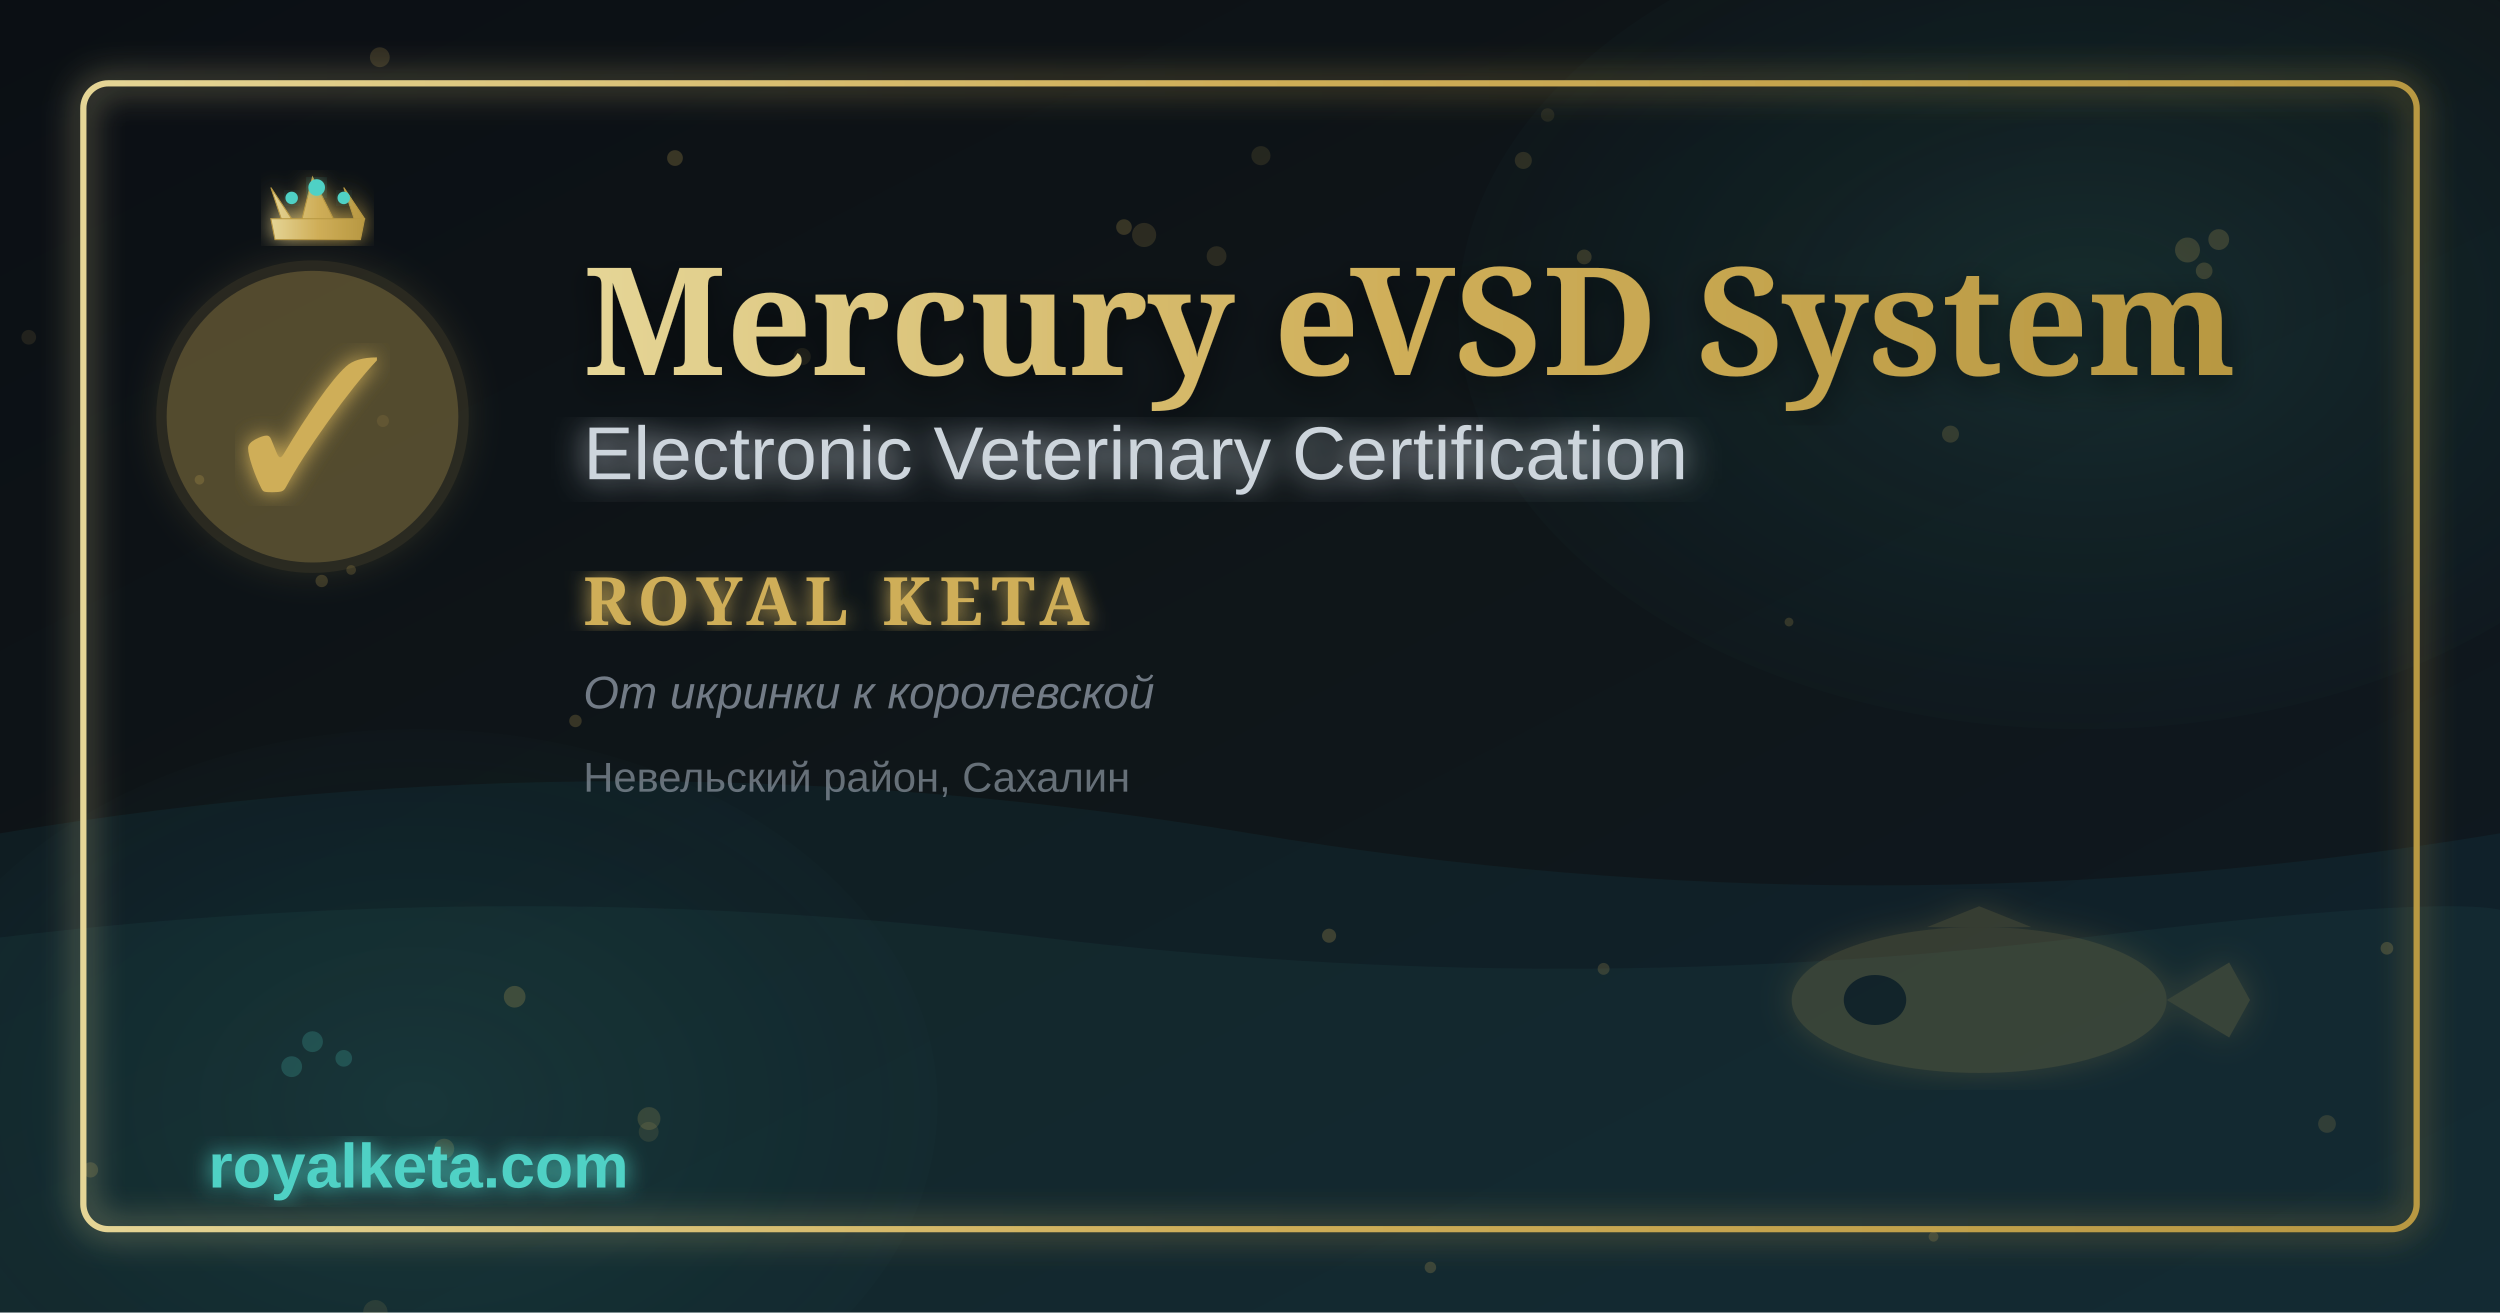
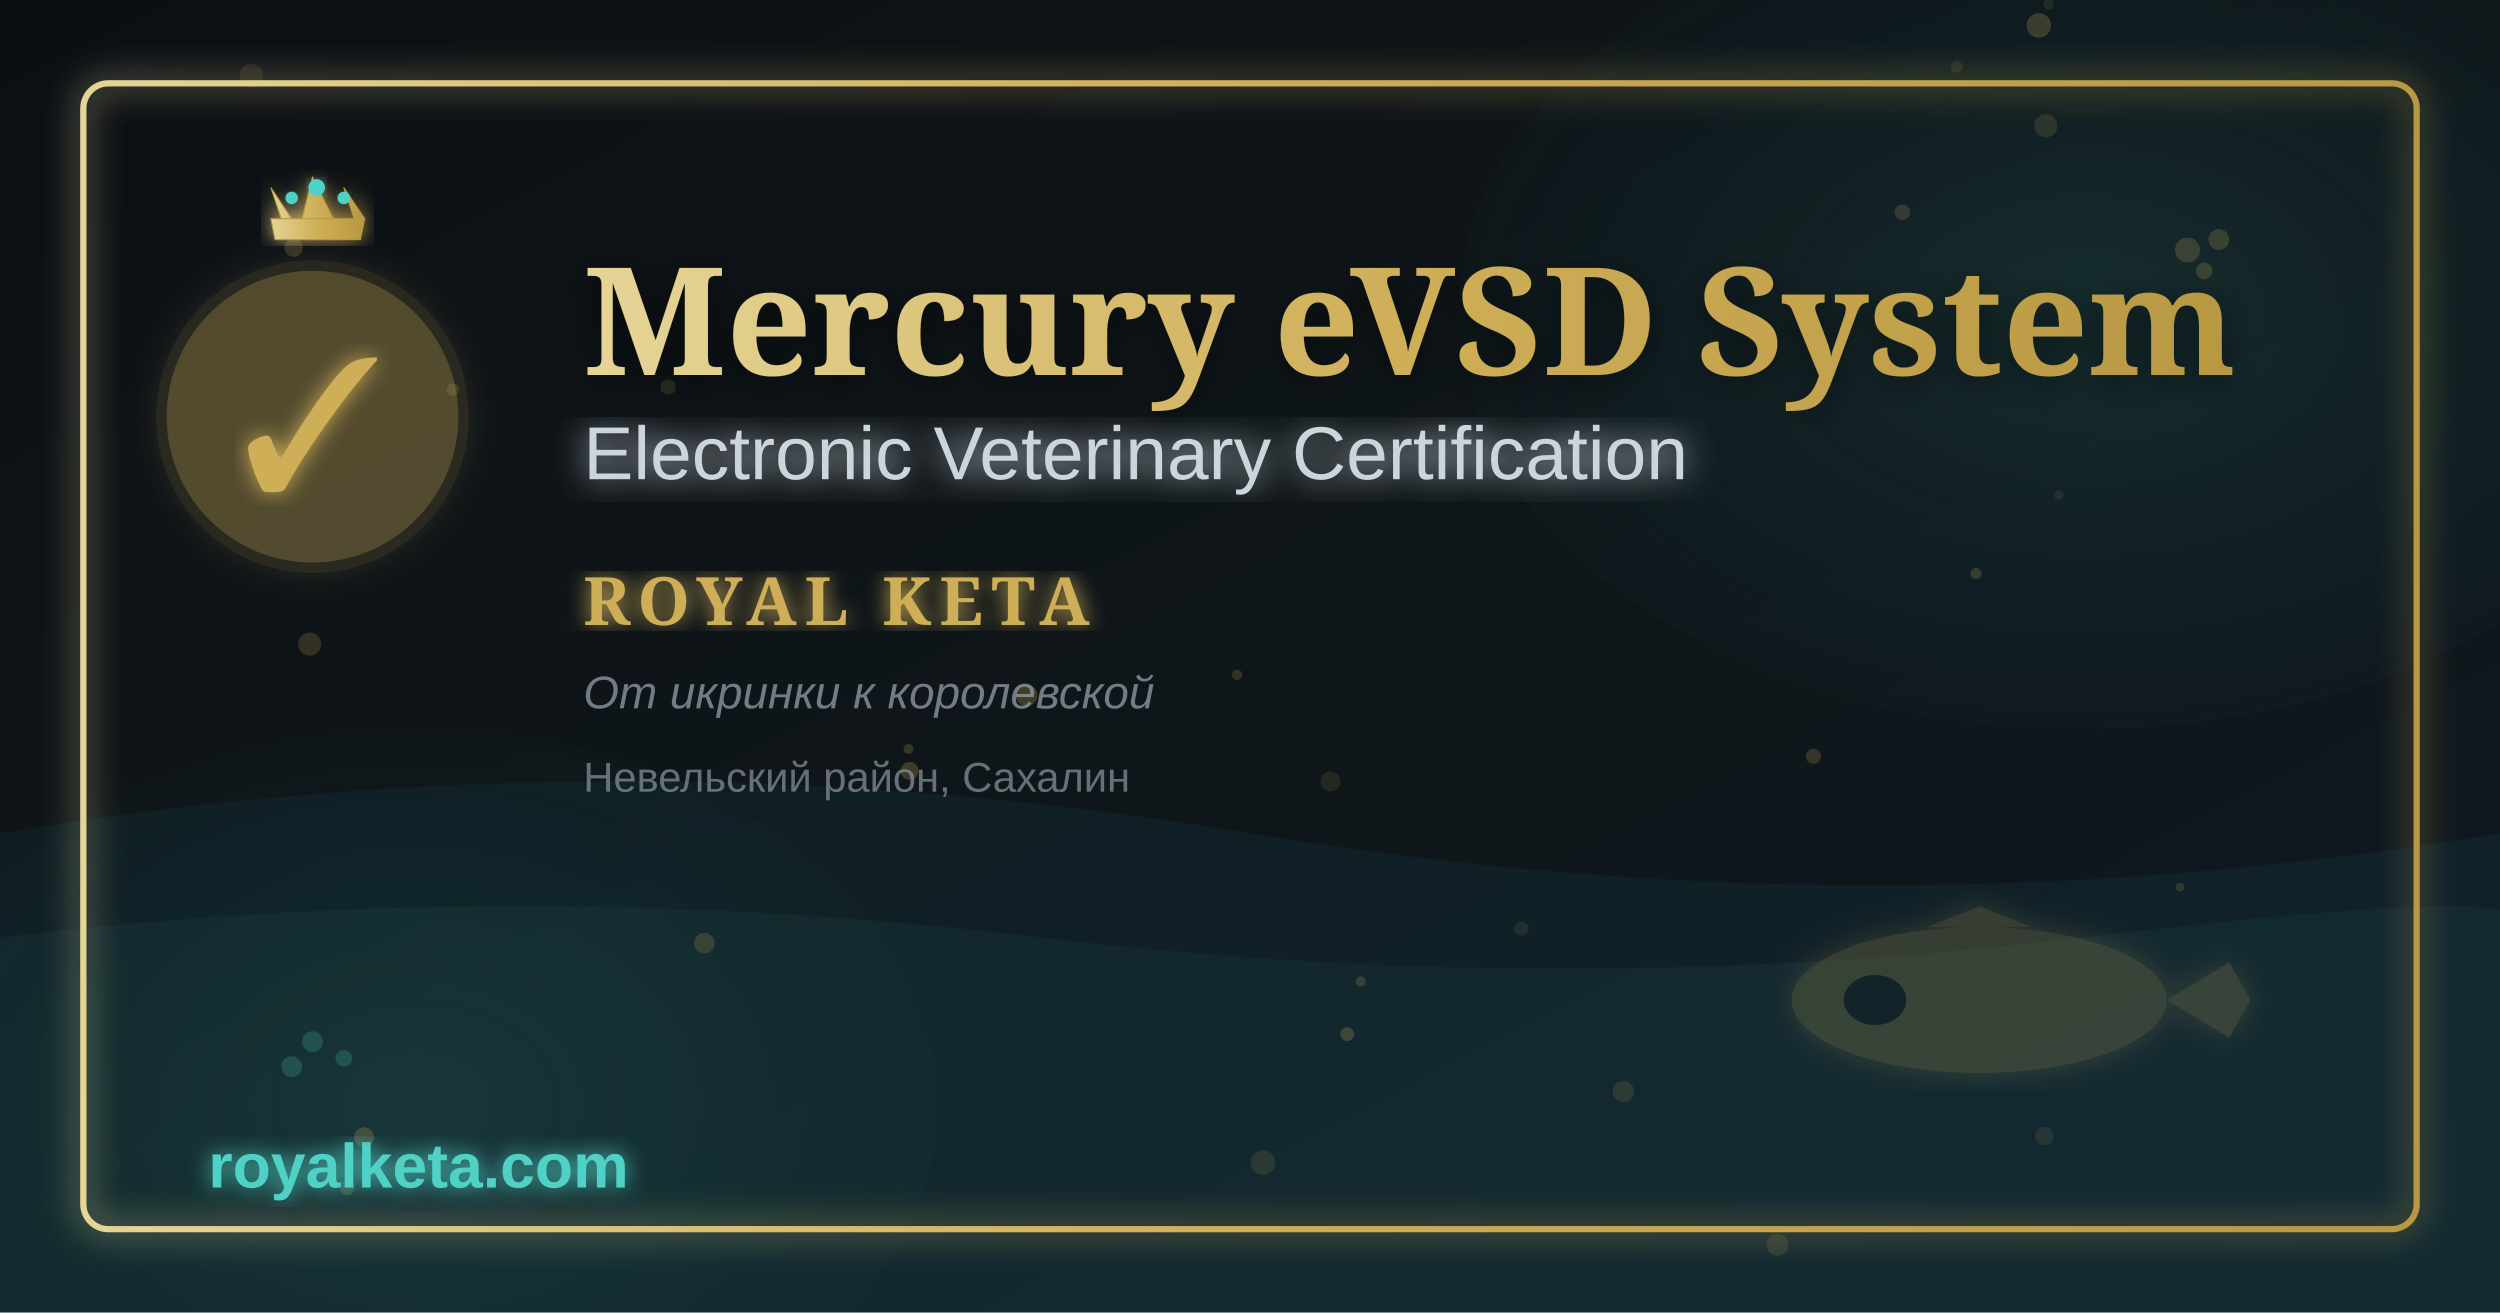
<svg xmlns="http://www.w3.org/2000/svg" width="1200" height="630">
  <defs>
    <linearGradient id="bgGradient" x1="0%" y1="0%" x2="100%" y2="100%">
      <stop offset="0%" style="stop-color:#0B0F14;stop-opacity:1" />
      <stop offset="50%" style="stop-color:#0F1619;stop-opacity:1" />
      <stop offset="100%" style="stop-color:#0F1922;stop-opacity:1" />
    </linearGradient>
    <linearGradient id="goldGradient" x1="0%" y1="0%" x2="100%" y2="0%">
      <stop offset="0%" style="stop-color:#E5D596;stop-opacity:1" />
      <stop offset="50%" style="stop-color:#CFAE58;stop-opacity:1" />
      <stop offset="100%" style="stop-color:#B89842;stop-opacity:1" />
    </linearGradient>
    <radialGradient id="oceanGradient" cx="50%" cy="50%" r="50%">
      <stop offset="0%" style="stop-color:#4FD1C5;stop-opacity:0.3" />
      <stop offset="100%" style="stop-color:#1E90A0;stop-opacity:0.05" />
    </radialGradient>
    <filter id="glow">
      <feGaussianBlur stdDeviation="5" result="coloredBlur" />
      <feMerge>
        <feMergeNode in="coloredBlur" />
        <feMergeNode in="SourceGraphic" />
      </feMerge>
    </filter>
    <filter id="softGlow">
      <feGaussianBlur stdDeviation="8" result="coloredBlur" />
      <feMerge>
        <feMergeNode in="coloredBlur" />
        <feMergeNode in="SourceGraphic" />
      </feMerge>
    </filter>
    <filter id="shadow">
      <feDropShadow dx="0" dy="4" stdDeviation="8" flood-color="#000000" flood-opacity="0.5" />
    </filter>
  </defs>
  <rect width="1200" height="630" fill="url(#bgGradient)" />
  <ellipse cx="1000" cy="150" rx="300" ry="200" fill="url(#oceanGradient)" opacity="0.4" />
  <ellipse cx="200" cy="530" rx="250" ry="180" fill="url(#oceanGradient)" opacity="0.3" />
  <path d="M 0 400 Q 300 350 600 400 T 1200 400 L 1200 630 L 0 630 Z" fill="#1E90A0" opacity="0.08" />
  <path d="M 0 450 Q 250 420 500 450 T 1000 450 T 1200 450 L 1200 630 L 0 630 Z" fill="#4FD1C5" opacity="0.05" />
-   <circle cx="385.061" cy="171.152" r="4.117" fill="#CFAE58" opacity="0.115" />
-   <circle cx="769.731" cy="465.056" r="2.853" fill="#CFAE58" opacity="0.192" />
-   <circle cx="247.038" cy="478.444" r="5.209" fill="#CFAE58" opacity="0.225" />
-   <circle cx="323.995" cy="75.865" r="3.789" fill="#CFAE58" opacity="0.229" />
-   <circle cx="760.424" cy="123.329" r="3.548" fill="#CFAE58" opacity="0.207" />
-   <circle cx="605.238" cy="74.719" r="4.588" fill="#CFAE58" opacity="0.125" />
-   <circle cx="858.721" cy="298.58" r="2.103" fill="#CFAE58" opacity="0.189" />
-   <circle cx="549.182" cy="112.789" r="5.796" fill="#CFAE58" opacity="0.158" />
-   <circle cx="1116.964" cy="539.5" r="4.251" fill="#CFAE58" opacity="0.161" />
-   <circle cx="731.196" cy="77.004" r="4.1" fill="#CFAE58" opacity="0.153" />
-   <circle cx="311.51" cy="536.903" r="5.509" fill="#CFAE58" opacity="0.176" />
-   <circle cx="180.178" cy="629.89" r="5.866" fill="#CFAE58" opacity="0.124" />
-   <circle cx="637.958" cy="449.143" r="3.385" fill="#CFAE58" opacity="0.236" />
-   <circle cx="583.952" cy="122.953" r="4.755" fill="#CFAE58" opacity="0.146" />
-   <circle cx="95.738" cy="230.296" r="2.295" fill="#CFAE58" opacity="0.21" />
-   <circle cx="13.799" cy="161.888" r="3.531" fill="#CFAE58" opacity="0.11" />
-   <circle cx="742.857" cy="55.201" r="3.228" fill="#CFAE58" opacity="0.108" />
-   <circle cx="276.222" cy="346.052" r="2.999" fill="#CFAE58" opacity="0.212" />
-   <circle cx="928.099" cy="593.633" r="2.347" fill="#CFAE58" opacity="0.195" />
-   <circle cx="686.594" cy="608.366" r="2.76" fill="#CFAE58" opacity="0.212" />
-   <circle cx="183.805" cy="202.067" r="2.903" fill="#CFAE58" opacity="0.11" />
-   <circle cx="154.422" cy="278.867" r="2.971" fill="#CFAE58" opacity="0.211" />
-   <circle cx="311.36" cy="543.293" r="4.761" fill="#CFAE58" opacity="0.122" />
-   <circle cx="43.421" cy="561.539" r="3.672" fill="#CFAE58" opacity="0.185" />
-   <circle cx="1145.722" cy="455.173" r="3.043" fill="#CFAE58" opacity="0.223" />
-   <circle cx="539.514" cy="109" r="3.756" fill="#CFAE58" opacity="0.22" />
-   <circle cx="213.197" cy="551.417" r="4.835" fill="#CFAE58" opacity="0.188" />
-   <circle cx="168.551" cy="273.574" r="2.319" fill="#CFAE58" opacity="0.196" />
-   <circle cx="936.244" cy="208.378" r="4.092" fill="#CFAE58" opacity="0.178" />
-   <circle cx="182.31" cy="27.472" r="4.765" fill="#CFAE58" opacity="0.176" />
+   <circle cx="913.127" cy="101.895" r="3.728" fill="#CFAE58" opacity="0.192" />
+   <circle cx="1046.397" cy="425.771" r="2.191" fill="#CFAE58" opacity="0.17" />
+   <circle cx="646.708" cy="496.409" r="3.299" fill="#CFAE58" opacity="0.229" />
+   <circle cx="730.268" cy="445.639" r="3.394" fill="#CFAE58" opacity="0.105" />
+   <circle cx="217.416" cy="187.022" r="2.95" fill="#CFAE58" opacity="0.176" />
+   <circle cx="981.323" cy="545.325" r="4.4" fill="#CFAE58" opacity="0.113" />
+   <circle cx="166.718" cy="570.084" r="3.608" fill="#CFAE58" opacity="0.188" />
+   <circle cx="436.583" cy="370.055" r="4.294" fill="#CFAE58" opacity="0.249" />
+   <circle cx="320.716" cy="185.797" r="3.672" fill="#CFAE58" opacity="0.157" />
+   <circle cx="338.099" cy="452.748" r="4.974" fill="#CFAE58" opacity="0.184" />
+   <circle cx="148.649" cy="309.138" r="5.544" fill="#CFAE58" opacity="0.197" />
+   <circle cx="978.622" cy="12.193" r="5.878" fill="#CFAE58" opacity="0.236" />
+   <circle cx="981.977" cy="60.367" r="5.542" fill="#CFAE58" opacity="0.146" />
+   <circle cx="948.517" cy="275.318" r="2.653" fill="#CFAE58" opacity="0.209" />
+   <circle cx="492.733" cy="333.776" r="5.222" fill="#CFAE58" opacity="0.25" />
+   <circle cx="853.188" cy="597.479" r="5.266" fill="#CFAE58" opacity="0.133" />
+   <circle cx="299.727" cy="144.262" r="2.156" fill="#CFAE58" opacity="0.172" />
+   <circle cx="638.618" cy="375.063" r="4.825" fill="#CFAE58" opacity="0.117" />
+   <circle cx="779.194" cy="523.92" r="5.142" fill="#CFAE58" opacity="0.14" />
+   <circle cx="939.287" cy="32.086" r="2.872" fill="#CFAE58" opacity="0.105" />
+   <circle cx="436.026" cy="359.488" r="2.383" fill="#CFAE58" opacity="0.209" />
+   <circle cx="606.226" cy="558.035" r="5.958" fill="#CFAE58" opacity="0.126" />
+   <circle cx="653.097" cy="471.121" r="2.401" fill="#CFAE58" opacity="0.193" />
+   <circle cx="988.21" cy="237.625" r="2.199" fill="#CFAE58" opacity="0.1" />
+   <circle cx="120.68" cy="36.344" r="5.673" fill="#CFAE58" opacity="0.11" />
+   <circle cx="140.98" cy="118.832" r="4.432" fill="#CFAE58" opacity="0.2" />
+   <circle cx="983.287" cy="2.199" r="2.504" fill="#CFAE58" opacity="0.111" />
+   <circle cx="593.807" cy="323.898" r="2.464" fill="#CFAE58" opacity="0.188" />
+   <circle cx="174.771" cy="545.867" r="4.773" fill="#CFAE58" opacity="0.234" />
+   <circle cx="870.46" cy="363.017" r="3.656" fill="#CFAE58" opacity="0.192" />
  <rect x="40" y="40" width="1120" height="550" fill="none" stroke="url(#goldGradient)" stroke-width="3" rx="12" filter="url(#softGlow)" />
  <circle cx="150" cy="200" r="75" fill="#CFAE58" opacity="0.15" filter="url(#softGlow)" />
  <circle cx="150" cy="200" r="70" fill="#CFAE58" opacity="0.25" />
  <text x="150" y="235" font-size="90" text-anchor="middle" fill="#CFAE58" filter="url(#glow)">✓</text>
  <g transform="translate(100, 70)">
    <path d="M 30 20 L 40 35 L 35 35 Z M 50 15 L 60 35 L 45 35 Z M 65 20 L 75 35 L 70 35 Z M 30 35 L 75 35 L 73 45 L 32 45 Z" fill="url(#goldGradient)" filter="url(#glow)" stroke="#B89842" stroke-width="0.5" />
    <circle cx="40" cy="25" r="3" fill="#4FD1C5" filter="url(#glow)" />
    <circle cx="52" cy="20" r="4" fill="#4FD1C5" filter="url(#glow)" />
    <circle cx="65" cy="25" r="3" fill="#4FD1C5" filter="url(#glow)" />
  </g>
  <text x="280" y="180" font-family="Georgia, serif" font-size="72" font-weight="bold" fill="url(#goldGradient)" filter="url(#shadow)">Mercury eVSD System</text>
  <text x="280" y="230" font-family="Arial, sans-serif" font-size="36" fill="#D6DEE6" opacity="0.95" filter="url(#softGlow)">Electronic Veterinary Certification</text>
  <text x="280" y="300" font-family="Georgia, serif" font-size="32" font-weight="bold" fill="#CFAE58" letter-spacing="4" filter="url(#glow)">ROYAL KETA</text>
  <text x="280" y="340" font-family="Arial, sans-serif" font-size="22" font-style="italic" fill="#8B95A1" opacity="0.8">От икринки к королевской</text>
  <text x="280" y="380" font-family="Arial, sans-serif" font-size="20" fill="#8B95A1" opacity="0.7">Невельский район, Сахалин</text>
  <text x="100" y="570" font-family="Arial, sans-serif" font-size="30" font-weight="bold" fill="#4FD1C5" filter="url(#glow)">royalketa.com</text>
  <g transform="translate(950, 480)" opacity="0.2" filter="url(#softGlow)">
    <ellipse cx="0" cy="0" rx="90" ry="35" fill="#CFAE58" />
    <path d="M 90 0 L 120 -18 L 130 0 L 120 18 Z" fill="#CFAE58" />
    <path d="M -25 -35 L 0 -45 L 25 -35 Z" fill="#CFAE58" />
    <ellipse cx="-50" cy="0" rx="15" ry="12" fill="#0B0F14" />
  </g>
  <g opacity="0.2">
    <circle cx="1050" cy="120" r="6" fill="#CFAE58" />
    <circle cx="1065" cy="115" r="5" fill="#CFAE58" />
    <circle cx="1058" cy="130" r="4" fill="#CFAE58" />
    <circle cx="150" cy="500" r="5" fill="#4FD1C5" />
    <circle cx="165" cy="508" r="4" fill="#4FD1C5" />
    <circle cx="140" cy="512" r="5" fill="#4FD1C5" />
  </g>
</svg>
